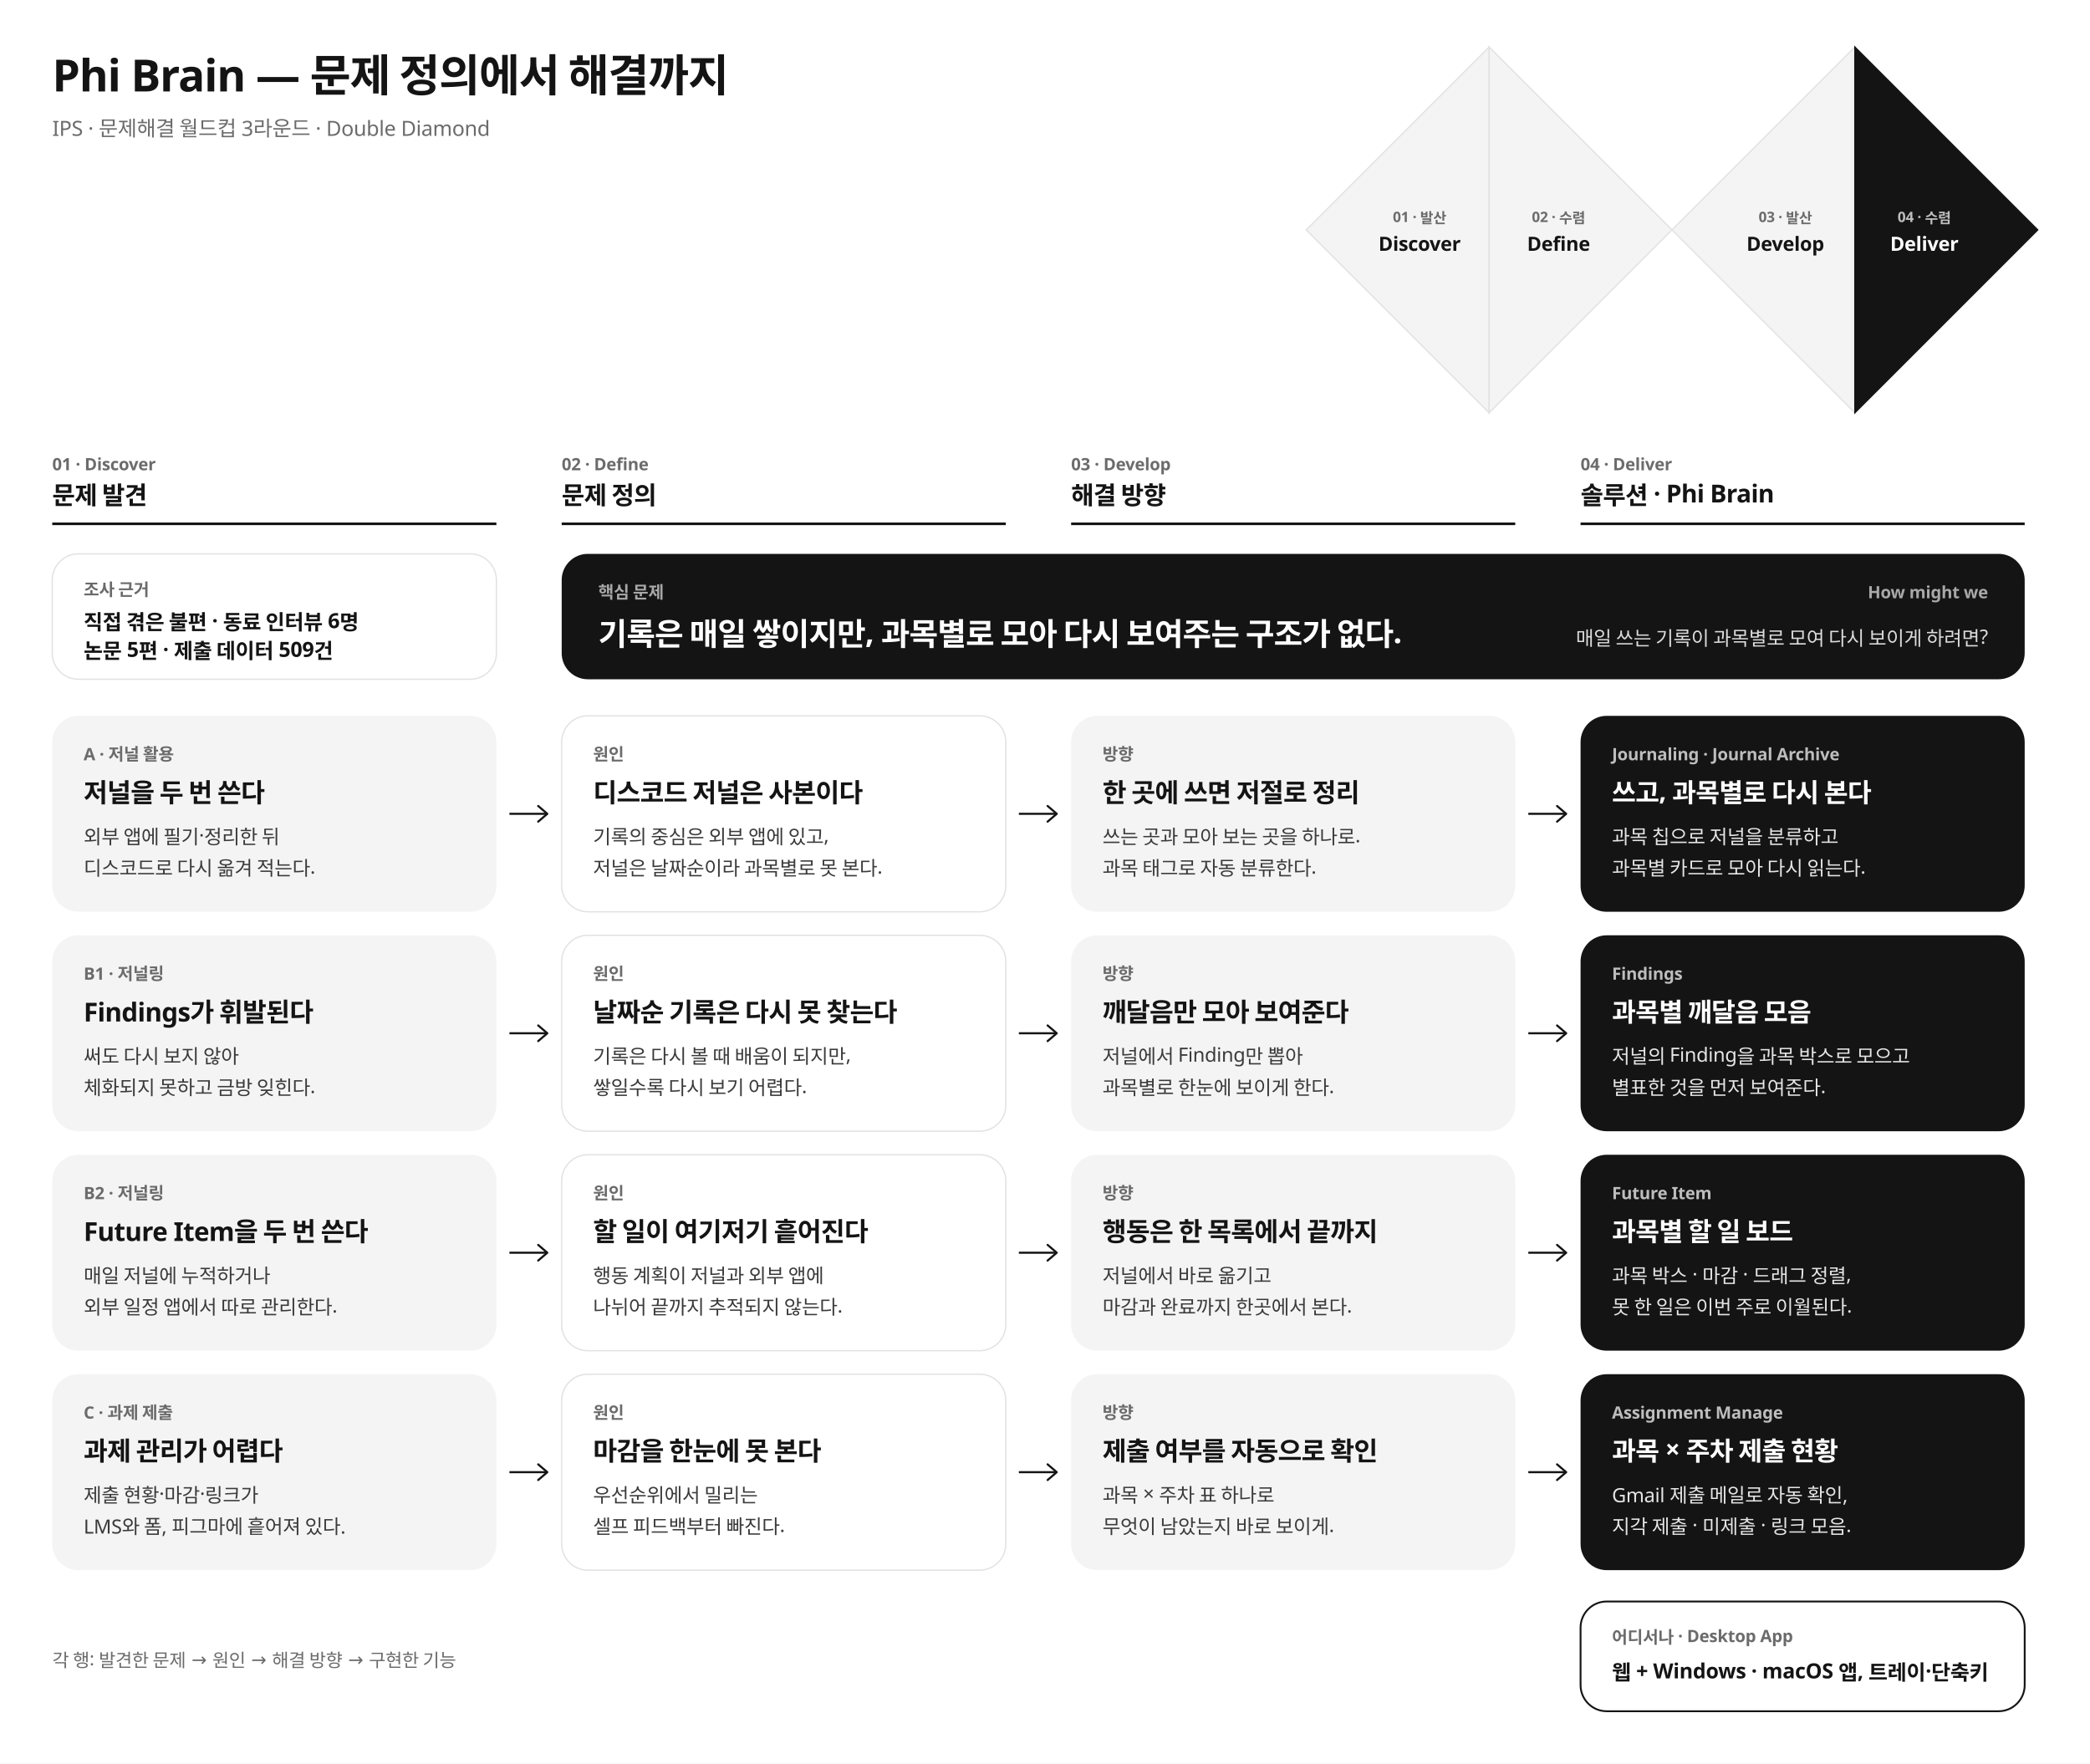
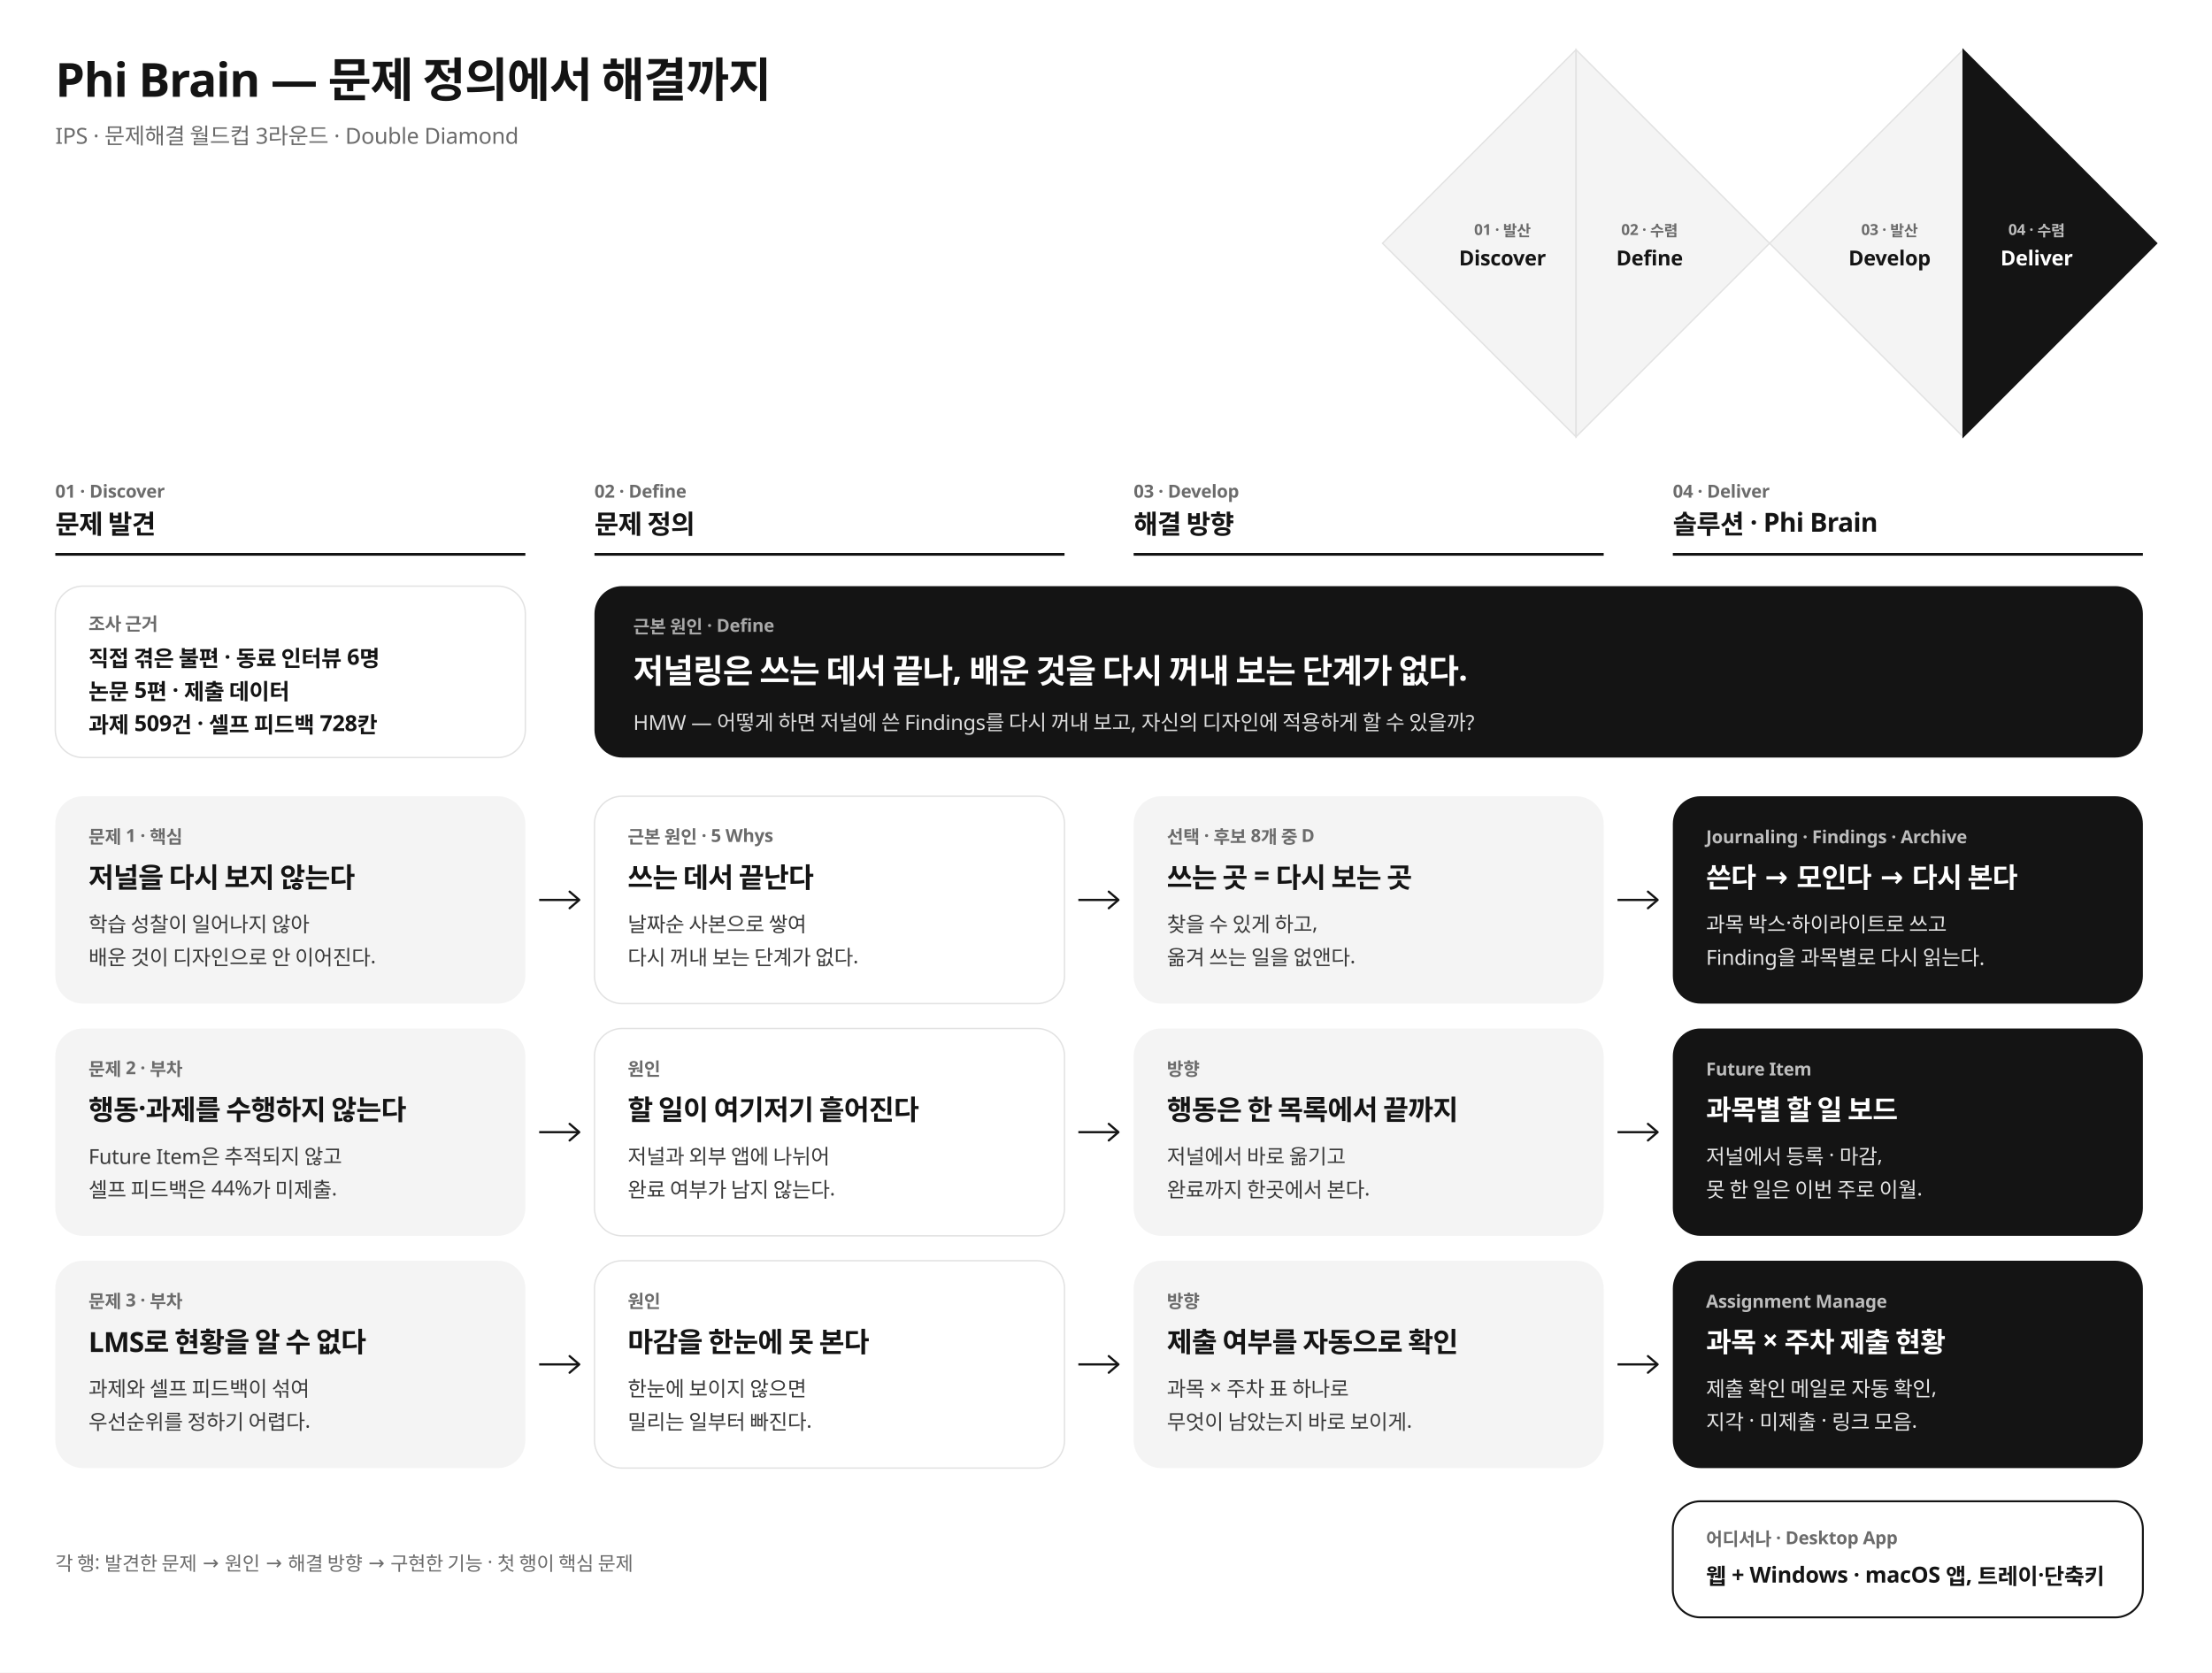
- <svg xmlns="http://www.w3.org/2000/svg" viewBox="0 0 1600 1350" width="1600" height="1350" font-family="Pretendard, 'Pretendard Variable', 'Apple SD Gothic Neo', 'Malgun Gothic', sans-serif">
-   <rect width="1600" height="1350" fill="#fff" />
+ <svg xmlns="http://www.w3.org/2000/svg" viewBox="0 0 1600 1210" width="1600" height="1210" font-family="Pretendard, 'Pretendard Variable', 'Apple SD Gothic Neo', 'Malgun Gothic', sans-serif">
+   <rect width="1600" height="1210" fill="#fff" />
  <text x="40" y="70" font-size="34" font-weight="700" fill="#141414" text-anchor="start" letter-spacing="-0.02em">Phi Brain — 문제 정의에서 해결까지</text>
  <text x="40" y="104" font-size="16" font-weight="500" fill="#6b6b6b" text-anchor="start" letter-spacing="-0.01em">IPS · 문제해결 월드컵 3라운드 · Double Diamond</text>
  <polygon points="1000,176 1140,36 1140,316" fill="#f4f4f4" stroke="#e2e2e2" stroke-width="1" />
  <text x="1086.8" y="170" font-size="11" font-weight="600" fill="#6b6b6b" text-anchor="middle" letter-spacing="-0.01em">01 · 발산</text>
  <text x="1086.8" y="192" font-size="15" font-weight="700" fill="#141414" text-anchor="middle" letter-spacing="-0.01em">Discover</text>
  <polygon points="1140,36 1280,176 1140,316" fill="#f4f4f4" stroke="#e2e2e2" stroke-width="1" />
  <text x="1193.2" y="170" font-size="11" font-weight="600" fill="#6b6b6b" text-anchor="middle" letter-spacing="-0.01em">02 · 수렴</text>
  <text x="1193.2" y="192" font-size="15" font-weight="700" fill="#141414" text-anchor="middle" letter-spacing="-0.01em">Define</text>
  <polygon points="1280,176 1420,36 1420,316" fill="#f4f4f4" stroke="#e2e2e2" stroke-width="1" />
  <text x="1366.8" y="170" font-size="11" font-weight="600" fill="#6b6b6b" text-anchor="middle" letter-spacing="-0.01em">03 · 발산</text>
  <text x="1366.8" y="192" font-size="15" font-weight="700" fill="#141414" text-anchor="middle" letter-spacing="-0.01em">Develop</text>
  <polygon points="1420,36 1560,176 1420,316" fill="#141414" stroke="#141414" stroke-width="1" />
  <text x="1473.2" y="170" font-size="11" font-weight="600" fill="#bdbdbd" text-anchor="middle" letter-spacing="-0.01em">04 · 수렴</text>
  <text x="1473.2" y="192" font-size="15" font-weight="700" fill="#fff" text-anchor="middle" letter-spacing="-0.01em">Deliver</text>
  <text x="40" y="360" font-size="13" font-weight="600" fill="#6b6b6b" text-anchor="start" letter-spacing="-0.01em">01 · Discover</text>
  <text x="40" y="386" font-size="19" font-weight="700" fill="#141414" text-anchor="start" letter-spacing="-0.02em">문제 발견</text>
  <rect x="40" y="400" width="340" height="2" fill="#141414" />
  <text x="430" y="360" font-size="13" font-weight="600" fill="#6b6b6b" text-anchor="start" letter-spacing="-0.01em">02 · Define</text>
  <text x="430" y="386" font-size="19" font-weight="700" fill="#141414" text-anchor="start" letter-spacing="-0.02em">문제 정의</text>
  <rect x="430" y="400" width="340" height="2" fill="#141414" />
  <text x="820" y="360" font-size="13" font-weight="600" fill="#6b6b6b" text-anchor="start" letter-spacing="-0.01em">03 · Develop</text>
  <text x="820" y="386" font-size="19" font-weight="700" fill="#141414" text-anchor="start" letter-spacing="-0.02em">해결 방향</text>
  <rect x="820" y="400" width="340" height="2" fill="#141414" />
  <text x="1210" y="360" font-size="13" font-weight="600" fill="#6b6b6b" text-anchor="start" letter-spacing="-0.01em">04 · Deliver</text>
  <text x="1210" y="386" font-size="19" font-weight="700" fill="#141414" text-anchor="start" letter-spacing="-0.02em">솔루션 · Phi Brain</text>
  <rect x="1210" y="400" width="340" height="2" fill="#141414" />
-   <rect x="40" y="424" width="340" height="96" rx="20" fill="#fff" stroke="#e2e2e2" />
+   <rect x="40" y="424" width="340" height="124" rx="20" fill="#fff" stroke="#e2e2e2" />
  <text x="64" y="456" font-size="13" font-weight="600" fill="#6b6b6b" text-anchor="start" letter-spacing="-0.01em">조사 근거</text>
  <text x="64" y="482" font-size="16" font-weight="600" fill="#141414" text-anchor="start" letter-spacing="-0.01em">직접 겪은 불편 · 동료 인터뷰 6명</text>
-   <text x="64" y="504" font-size="16" font-weight="600" fill="#141414" text-anchor="start" letter-spacing="-0.01em">논문 5편 · 제출 데이터 509건</text>
-   <rect x="430" y="424" width="1120" height="96" rx="20" fill="#141414" />
-   <text x="458" y="458" font-size="13" font-weight="600" fill="#a8a8a8" text-anchor="start" letter-spacing="-0.01em">핵심 문제</text>
-   <text x="458" y="494" font-size="24" font-weight="700" fill="#fff" text-anchor="start" letter-spacing="-0.02em">기록은 매일 쌓이지만, 과목별로 모아 다시 보여주는 구조가 없다.</text>
-   <text x="1522" y="458" font-size="13" font-weight="600" fill="#a8a8a8" text-anchor="end" letter-spacing="-0.01em">How might we</text>
-   <text x="1522" y="494" font-size="15" font-weight="500" fill="#dcdcdc" text-anchor="end" letter-spacing="-0.01em">매일 쓰는 기록이 과목별로 모여 다시 보이게 하려면?</text>
-   <rect x="40" y="548" width="340" height="150" rx="20" fill="#f4f4f4" />
-   <text x="64" y="582" font-size="13" font-weight="600" fill="#6b6b6b" text-anchor="start" letter-spacing="-0.01em">A · 저널 활용</text>
-   <text x="64" y="614" font-size="20" font-weight="700" fill="#141414" text-anchor="start" letter-spacing="-0.02em">저널을 두 번 쓴다</text>
-   <text x="64" y="646" font-size="15" font-weight="400" fill="#3a3a3a" text-anchor="start" letter-spacing="-0.01em">외부 앱에 필기·정리한 뒤</text>
-   <text x="64" y="670" font-size="15" font-weight="400" fill="#3a3a3a" text-anchor="start" letter-spacing="-0.01em">디스코드로 다시 옮겨 적는다.</text>
-   <path d="M390 623 H418" stroke="#141414" stroke-width="1.6" fill="none" />
-   <path d="M412 617 L419 623 L412 629" stroke="#141414" stroke-width="1.6" fill="none" stroke-linecap="round" stroke-linejoin="round" />
-   <rect x="430" y="548" width="340" height="150" rx="20" fill="#fff" stroke="#e2e2e2" />
-   <text x="454" y="582" font-size="13" font-weight="600" fill="#6b6b6b" text-anchor="start" letter-spacing="-0.01em">원인</text>
-   <text x="454" y="614" font-size="20" font-weight="700" fill="#141414" text-anchor="start" letter-spacing="-0.02em">디스코드 저널은 사본이다</text>
-   <text x="454" y="646" font-size="15" font-weight="400" fill="#3a3a3a" text-anchor="start" letter-spacing="-0.01em">기록의 중심은 외부 앱에 있고,</text>
-   <text x="454" y="670" font-size="15" font-weight="400" fill="#3a3a3a" text-anchor="start" letter-spacing="-0.01em">저널은 날짜순이라 과목별로 못 본다.</text>
-   <path d="M780 623 H808" stroke="#141414" stroke-width="1.6" fill="none" />
-   <path d="M802 617 L809 623 L802 629" stroke="#141414" stroke-width="1.6" fill="none" stroke-linecap="round" stroke-linejoin="round" />
-   <rect x="820" y="548" width="340" height="150" rx="20" fill="#f4f4f4" />
-   <text x="844" y="582" font-size="13" font-weight="600" fill="#6b6b6b" text-anchor="start" letter-spacing="-0.01em">방향</text>
-   <text x="844" y="614" font-size="20" font-weight="700" fill="#141414" text-anchor="start" letter-spacing="-0.02em">한 곳에 쓰면 저절로 정리</text>
-   <text x="844" y="646" font-size="15" font-weight="400" fill="#3a3a3a" text-anchor="start" letter-spacing="-0.01em">쓰는 곳과 모아 보는 곳을 하나로.</text>
-   <text x="844" y="670" font-size="15" font-weight="400" fill="#3a3a3a" text-anchor="start" letter-spacing="-0.01em">과목 태그로 자동 분류한다.</text>
-   <path d="M1170 623 H1198" stroke="#141414" stroke-width="1.6" fill="none" />
-   <path d="M1192 617 L1199 623 L1192 629" stroke="#141414" stroke-width="1.6" fill="none" stroke-linecap="round" stroke-linejoin="round" />
-   <rect x="1210" y="548" width="340" height="150" rx="20" fill="#141414" />
-   <text x="1234" y="582" font-size="13" font-weight="600" fill="#bdbdbd" text-anchor="start" letter-spacing="-0.01em">Journaling · Journal Archive</text>
-   <text x="1234" y="614" font-size="20" font-weight="700" fill="#fff" text-anchor="start" letter-spacing="-0.02em">쓰고, 과목별로 다시 본다</text>
-   <text x="1234" y="646" font-size="15" font-weight="400" fill="#e6e6e6" text-anchor="start" letter-spacing="-0.01em">과목 칩으로 저널을 분류하고</text>
-   <text x="1234" y="670" font-size="15" font-weight="400" fill="#e6e6e6" text-anchor="start" letter-spacing="-0.01em">과목별 카드로 모아 다시 읽는다.</text>
-   <rect x="40" y="716" width="340" height="150" rx="20" fill="#f4f4f4" />
-   <text x="64" y="750" font-size="13" font-weight="600" fill="#6b6b6b" text-anchor="start" letter-spacing="-0.01em">B1 · 저널링</text>
-   <text x="64" y="782" font-size="20" font-weight="700" fill="#141414" text-anchor="start" letter-spacing="-0.02em">Findings가 휘발된다</text>
-   <text x="64" y="814" font-size="15" font-weight="400" fill="#3a3a3a" text-anchor="start" letter-spacing="-0.01em">써도 다시 보지 않아</text>
-   <text x="64" y="838" font-size="15" font-weight="400" fill="#3a3a3a" text-anchor="start" letter-spacing="-0.01em">체화되지 못하고 금방 잊힌다.</text>
-   <path d="M390 791 H418" stroke="#141414" stroke-width="1.6" fill="none" />
-   <path d="M412 785 L419 791 L412 797" stroke="#141414" stroke-width="1.6" fill="none" stroke-linecap="round" stroke-linejoin="round" />
-   <rect x="430" y="716" width="340" height="150" rx="20" fill="#fff" stroke="#e2e2e2" />
-   <text x="454" y="750" font-size="13" font-weight="600" fill="#6b6b6b" text-anchor="start" letter-spacing="-0.01em">원인</text>
-   <text x="454" y="782" font-size="20" font-weight="700" fill="#141414" text-anchor="start" letter-spacing="-0.02em">날짜순 기록은 다시 못 찾는다</text>
-   <text x="454" y="814" font-size="15" font-weight="400" fill="#3a3a3a" text-anchor="start" letter-spacing="-0.01em">기록은 다시 볼 때 배움이 되지만,</text>
-   <text x="454" y="838" font-size="15" font-weight="400" fill="#3a3a3a" text-anchor="start" letter-spacing="-0.01em">쌓일수록 다시 보기 어렵다.</text>
-   <path d="M780 791 H808" stroke="#141414" stroke-width="1.6" fill="none" />
-   <path d="M802 785 L809 791 L802 797" stroke="#141414" stroke-width="1.6" fill="none" stroke-linecap="round" stroke-linejoin="round" />
-   <rect x="820" y="716" width="340" height="150" rx="20" fill="#f4f4f4" />
-   <text x="844" y="750" font-size="13" font-weight="600" fill="#6b6b6b" text-anchor="start" letter-spacing="-0.01em">방향</text>
-   <text x="844" y="782" font-size="20" font-weight="700" fill="#141414" text-anchor="start" letter-spacing="-0.02em">깨달음만 모아 보여준다</text>
-   <text x="844" y="814" font-size="15" font-weight="400" fill="#3a3a3a" text-anchor="start" letter-spacing="-0.01em">저널에서 Finding만 뽑아</text>
-   <text x="844" y="838" font-size="15" font-weight="400" fill="#3a3a3a" text-anchor="start" letter-spacing="-0.01em">과목별로 한눈에 보이게 한다.</text>
-   <path d="M1170 791 H1198" stroke="#141414" stroke-width="1.6" fill="none" />
-   <path d="M1192 785 L1199 791 L1192 797" stroke="#141414" stroke-width="1.6" fill="none" stroke-linecap="round" stroke-linejoin="round" />
-   <rect x="1210" y="716" width="340" height="150" rx="20" fill="#141414" />
-   <text x="1234" y="750" font-size="13" font-weight="600" fill="#bdbdbd" text-anchor="start" letter-spacing="-0.01em">Findings</text>
-   <text x="1234" y="782" font-size="20" font-weight="700" fill="#fff" text-anchor="start" letter-spacing="-0.02em">과목별 깨달음 모음</text>
-   <text x="1234" y="814" font-size="15" font-weight="400" fill="#e6e6e6" text-anchor="start" letter-spacing="-0.01em">저널의 Finding을 과목 박스로 모으고</text>
-   <text x="1234" y="838" font-size="15" font-weight="400" fill="#e6e6e6" text-anchor="start" letter-spacing="-0.01em">별표한 것을 먼저 보여준다.</text>
-   <rect x="40" y="884" width="340" height="150" rx="20" fill="#f4f4f4" />
-   <text x="64" y="918" font-size="13" font-weight="600" fill="#6b6b6b" text-anchor="start" letter-spacing="-0.01em">B2 · 저널링</text>
-   <text x="64" y="950" font-size="20" font-weight="700" fill="#141414" text-anchor="start" letter-spacing="-0.02em">Future Item을 두 번 쓴다</text>
-   <text x="64" y="982" font-size="15" font-weight="400" fill="#3a3a3a" text-anchor="start" letter-spacing="-0.01em">매일 저널에 누적하거나</text>
-   <text x="64" y="1006" font-size="15" font-weight="400" fill="#3a3a3a" text-anchor="start" letter-spacing="-0.01em">외부 일정 앱에서 따로 관리한다.</text>
-   <path d="M390 959 H418" stroke="#141414" stroke-width="1.6" fill="none" />
-   <path d="M412 953 L419 959 L412 965" stroke="#141414" stroke-width="1.6" fill="none" stroke-linecap="round" stroke-linejoin="round" />
-   <rect x="430" y="884" width="340" height="150" rx="20" fill="#fff" stroke="#e2e2e2" />
-   <text x="454" y="918" font-size="13" font-weight="600" fill="#6b6b6b" text-anchor="start" letter-spacing="-0.01em">원인</text>
-   <text x="454" y="950" font-size="20" font-weight="700" fill="#141414" text-anchor="start" letter-spacing="-0.02em">할 일이 여기저기 흩어진다</text>
-   <text x="454" y="982" font-size="15" font-weight="400" fill="#3a3a3a" text-anchor="start" letter-spacing="-0.01em">행동 계획이 저널과 외부 앱에</text>
-   <text x="454" y="1006" font-size="15" font-weight="400" fill="#3a3a3a" text-anchor="start" letter-spacing="-0.01em">나뉘어 끝까지 추적되지 않는다.</text>
-   <path d="M780 959 H808" stroke="#141414" stroke-width="1.6" fill="none" />
-   <path d="M802 953 L809 959 L802 965" stroke="#141414" stroke-width="1.6" fill="none" stroke-linecap="round" stroke-linejoin="round" />
-   <rect x="820" y="884" width="340" height="150" rx="20" fill="#f4f4f4" />
-   <text x="844" y="918" font-size="13" font-weight="600" fill="#6b6b6b" text-anchor="start" letter-spacing="-0.01em">방향</text>
-   <text x="844" y="950" font-size="20" font-weight="700" fill="#141414" text-anchor="start" letter-spacing="-0.02em">행동은 한 목록에서 끝까지</text>
-   <text x="844" y="982" font-size="15" font-weight="400" fill="#3a3a3a" text-anchor="start" letter-spacing="-0.01em">저널에서 바로 옮기고</text>
-   <text x="844" y="1006" font-size="15" font-weight="400" fill="#3a3a3a" text-anchor="start" letter-spacing="-0.01em">마감과 완료까지 한곳에서 본다.</text>
-   <path d="M1170 959 H1198" stroke="#141414" stroke-width="1.6" fill="none" />
-   <path d="M1192 953 L1199 959 L1192 965" stroke="#141414" stroke-width="1.6" fill="none" stroke-linecap="round" stroke-linejoin="round" />
-   <rect x="1210" y="884" width="340" height="150" rx="20" fill="#141414" />
-   <text x="1234" y="918" font-size="13" font-weight="600" fill="#bdbdbd" text-anchor="start" letter-spacing="-0.01em">Future Item</text>
-   <text x="1234" y="950" font-size="20" font-weight="700" fill="#fff" text-anchor="start" letter-spacing="-0.02em">과목별 할 일 보드</text>
-   <text x="1234" y="982" font-size="15" font-weight="400" fill="#e6e6e6" text-anchor="start" letter-spacing="-0.01em">과목 박스 · 마감 · 드래그 정렬,</text>
-   <text x="1234" y="1006" font-size="15" font-weight="400" fill="#e6e6e6" text-anchor="start" letter-spacing="-0.01em">못 한 일은 이번 주로 이월된다.</text>
-   <rect x="40" y="1052" width="340" height="150" rx="20" fill="#f4f4f4" />
-   <text x="64" y="1086" font-size="13" font-weight="600" fill="#6b6b6b" text-anchor="start" letter-spacing="-0.01em">C · 과제 제출</text>
-   <text x="64" y="1118" font-size="20" font-weight="700" fill="#141414" text-anchor="start" letter-spacing="-0.02em">과제 관리가 어렵다</text>
-   <text x="64" y="1150" font-size="15" font-weight="400" fill="#3a3a3a" text-anchor="start" letter-spacing="-0.01em">제출 현황·마감·링크가</text>
-   <text x="64" y="1174" font-size="15" font-weight="400" fill="#3a3a3a" text-anchor="start" letter-spacing="-0.01em">LMS와 폼, 피그마에 흩어져 있다.</text>
-   <path d="M390 1127 H418" stroke="#141414" stroke-width="1.6" fill="none" />
-   <path d="M412 1121 L419 1127 L412 1133" stroke="#141414" stroke-width="1.6" fill="none" stroke-linecap="round" stroke-linejoin="round" />
-   <rect x="430" y="1052" width="340" height="150" rx="20" fill="#fff" stroke="#e2e2e2" />
-   <text x="454" y="1086" font-size="13" font-weight="600" fill="#6b6b6b" text-anchor="start" letter-spacing="-0.01em">원인</text>
-   <text x="454" y="1118" font-size="20" font-weight="700" fill="#141414" text-anchor="start" letter-spacing="-0.02em">마감을 한눈에 못 본다</text>
-   <text x="454" y="1150" font-size="15" font-weight="400" fill="#3a3a3a" text-anchor="start" letter-spacing="-0.01em">우선순위에서 밀리는</text>
-   <text x="454" y="1174" font-size="15" font-weight="400" fill="#3a3a3a" text-anchor="start" letter-spacing="-0.01em">셀프 피드백부터 빠진다.</text>
-   <path d="M780 1127 H808" stroke="#141414" stroke-width="1.6" fill="none" />
-   <path d="M802 1121 L809 1127 L802 1133" stroke="#141414" stroke-width="1.6" fill="none" stroke-linecap="round" stroke-linejoin="round" />
-   <rect x="820" y="1052" width="340" height="150" rx="20" fill="#f4f4f4" />
-   <text x="844" y="1086" font-size="13" font-weight="600" fill="#6b6b6b" text-anchor="start" letter-spacing="-0.01em">방향</text>
-   <text x="844" y="1118" font-size="20" font-weight="700" fill="#141414" text-anchor="start" letter-spacing="-0.02em">제출 여부를 자동으로 확인</text>
-   <text x="844" y="1150" font-size="15" font-weight="400" fill="#3a3a3a" text-anchor="start" letter-spacing="-0.01em">과목 × 주차 표 하나로</text>
-   <text x="844" y="1174" font-size="15" font-weight="400" fill="#3a3a3a" text-anchor="start" letter-spacing="-0.01em">무엇이 남았는지 바로 보이게.</text>
-   <path d="M1170 1127 H1198" stroke="#141414" stroke-width="1.6" fill="none" />
-   <path d="M1192 1121 L1199 1127 L1192 1133" stroke="#141414" stroke-width="1.6" fill="none" stroke-linecap="round" stroke-linejoin="round" />
-   <rect x="1210" y="1052" width="340" height="150" rx="20" fill="#141414" />
-   <text x="1234" y="1086" font-size="13" font-weight="600" fill="#bdbdbd" text-anchor="start" letter-spacing="-0.01em">Assignment Manage</text>
-   <text x="1234" y="1118" font-size="20" font-weight="700" fill="#fff" text-anchor="start" letter-spacing="-0.02em">과목 × 주차 제출 현황</text>
-   <text x="1234" y="1150" font-size="15" font-weight="400" fill="#e6e6e6" text-anchor="start" letter-spacing="-0.01em">Gmail 제출 메일로 자동 확인,</text>
-   <text x="1234" y="1174" font-size="15" font-weight="400" fill="#e6e6e6" text-anchor="start" letter-spacing="-0.01em">지각 제출 · 미제출 · 링크 모음.</text>
-   <rect x="1210" y="1226" width="340" height="84" rx="20" fill="#fff" stroke="#141414" stroke-width="1.4" />
-   <text x="1234" y="1258" font-size="13" font-weight="600" fill="#6b6b6b" text-anchor="start" letter-spacing="-0.01em">어디서나 · Desktop App</text>
-   <text x="1234" y="1286" font-size="16" font-weight="600" fill="#141414" text-anchor="start" letter-spacing="-0.01em">웹 + Windows · macOS 앱, 트레이·단축키</text>
-   <text x="40" y="1276" font-size="14" font-weight="500" fill="#6b6b6b" text-anchor="start" letter-spacing="-0.01em">각 행: 발견한 문제 → 원인 → 해결 방향 → 구현한 기능</text>
+   <text x="64" y="506" font-size="16" font-weight="600" fill="#141414" text-anchor="start" letter-spacing="-0.01em">논문 5편 · 제출 데이터</text>
+   <text x="64" y="530" font-size="16" font-weight="600" fill="#141414" text-anchor="start" letter-spacing="-0.01em">과제 509건 · 셀프 피드백 728칸</text>
+   <rect x="430" y="424" width="1120" height="124" rx="20" fill="#141414" />
+   <text x="458" y="458" font-size="13" font-weight="600" fill="#a8a8a8" text-anchor="start" letter-spacing="-0.01em">근본 원인 · Define</text>
+   <text x="458" y="494" font-size="24" font-weight="700" fill="#fff" text-anchor="start" letter-spacing="-0.02em">저널링은 쓰는 데서 끝나, 배운 것을 다시 꺼내 보는 단계가 없다.</text>
+   <text x="458" y="528" font-size="15" font-weight="500" fill="#dcdcdc" text-anchor="start" letter-spacing="-0.01em">HMW — 어떻게 하면 저널에 쓴 Findings를 다시 꺼내 보고, 자신의 디자인에 적용하게 할 수 있을까?</text>
+   <rect x="40" y="576" width="340" height="150" rx="20" fill="#f4f4f4" />
+   <text x="64" y="610" font-size="13" font-weight="600" fill="#6b6b6b" text-anchor="start" letter-spacing="-0.01em">문제 1 · 핵심</text>
+   <text x="64" y="642" font-size="20" font-weight="700" fill="#141414" text-anchor="start" letter-spacing="-0.02em">저널을 다시 보지 않는다</text>
+   <text x="64" y="674" font-size="15" font-weight="400" fill="#3a3a3a" text-anchor="start" letter-spacing="-0.01em">학습 성찰이 일어나지 않아</text>
+   <text x="64" y="698" font-size="15" font-weight="400" fill="#3a3a3a" text-anchor="start" letter-spacing="-0.01em">배운 것이 디자인으로 안 이어진다.</text>
+   <path d="M390 651 H418" stroke="#141414" stroke-width="1.6" fill="none" />
+   <path d="M412 645 L419 651 L412 657" stroke="#141414" stroke-width="1.6" fill="none" stroke-linecap="round" stroke-linejoin="round" />
+   <rect x="430" y="576" width="340" height="150" rx="20" fill="#fff" stroke="#e2e2e2" />
+   <text x="454" y="610" font-size="13" font-weight="600" fill="#6b6b6b" text-anchor="start" letter-spacing="-0.01em">근본 원인 · 5 Whys</text>
+   <text x="454" y="642" font-size="20" font-weight="700" fill="#141414" text-anchor="start" letter-spacing="-0.02em">쓰는 데서 끝난다</text>
+   <text x="454" y="674" font-size="15" font-weight="400" fill="#3a3a3a" text-anchor="start" letter-spacing="-0.01em">날짜순 사본으로 쌓여</text>
+   <text x="454" y="698" font-size="15" font-weight="400" fill="#3a3a3a" text-anchor="start" letter-spacing="-0.01em">다시 꺼내 보는 단계가 없다.</text>
+   <path d="M780 651 H808" stroke="#141414" stroke-width="1.6" fill="none" />
+   <path d="M802 645 L809 651 L802 657" stroke="#141414" stroke-width="1.6" fill="none" stroke-linecap="round" stroke-linejoin="round" />
+   <rect x="820" y="576" width="340" height="150" rx="20" fill="#f4f4f4" />
+   <text x="844" y="610" font-size="13" font-weight="600" fill="#6b6b6b" text-anchor="start" letter-spacing="-0.01em">선택 · 후보 8개 중 D</text>
+   <text x="844" y="642" font-size="20" font-weight="700" fill="#141414" text-anchor="start" letter-spacing="-0.02em">쓰는 곳 = 다시 보는 곳</text>
+   <text x="844" y="674" font-size="15" font-weight="400" fill="#3a3a3a" text-anchor="start" letter-spacing="-0.01em">찾을 수 있게 하고,</text>
+   <text x="844" y="698" font-size="15" font-weight="400" fill="#3a3a3a" text-anchor="start" letter-spacing="-0.01em">옮겨 쓰는 일을 없앤다.</text>
+   <path d="M1170 651 H1198" stroke="#141414" stroke-width="1.6" fill="none" />
+   <path d="M1192 645 L1199 651 L1192 657" stroke="#141414" stroke-width="1.6" fill="none" stroke-linecap="round" stroke-linejoin="round" />
+   <rect x="1210" y="576" width="340" height="150" rx="20" fill="#141414" />
+   <text x="1234" y="610" font-size="13" font-weight="600" fill="#bdbdbd" text-anchor="start" letter-spacing="-0.01em">Journaling · Findings · Archive</text>
+   <text x="1234" y="642" font-size="20" font-weight="700" fill="#fff" text-anchor="start" letter-spacing="-0.02em">쓴다 → 모인다 → 다시 본다</text>
+   <text x="1234" y="674" font-size="15" font-weight="400" fill="#e6e6e6" text-anchor="start" letter-spacing="-0.01em">과목 박스·하이라이트로 쓰고</text>
+   <text x="1234" y="698" font-size="15" font-weight="400" fill="#e6e6e6" text-anchor="start" letter-spacing="-0.01em">Finding을 과목별로 다시 읽는다.</text>
+   <rect x="40" y="744" width="340" height="150" rx="20" fill="#f4f4f4" />
+   <text x="64" y="778" font-size="13" font-weight="600" fill="#6b6b6b" text-anchor="start" letter-spacing="-0.01em">문제 2 · 부차</text>
+   <text x="64" y="810" font-size="20" font-weight="700" fill="#141414" text-anchor="start" letter-spacing="-0.02em">행동·과제를 수행하지 않는다</text>
+   <text x="64" y="842" font-size="15" font-weight="400" fill="#3a3a3a" text-anchor="start" letter-spacing="-0.01em">Future Item은 추적되지 않고</text>
+   <text x="64" y="866" font-size="15" font-weight="400" fill="#3a3a3a" text-anchor="start" letter-spacing="-0.01em">셀프 피드백은 44%가 미제출.</text>
+   <path d="M390 819 H418" stroke="#141414" stroke-width="1.6" fill="none" />
+   <path d="M412 813 L419 819 L412 825" stroke="#141414" stroke-width="1.6" fill="none" stroke-linecap="round" stroke-linejoin="round" />
+   <rect x="430" y="744" width="340" height="150" rx="20" fill="#fff" stroke="#e2e2e2" />
+   <text x="454" y="778" font-size="13" font-weight="600" fill="#6b6b6b" text-anchor="start" letter-spacing="-0.01em">원인</text>
+   <text x="454" y="810" font-size="20" font-weight="700" fill="#141414" text-anchor="start" letter-spacing="-0.02em">할 일이 여기저기 흩어진다</text>
+   <text x="454" y="842" font-size="15" font-weight="400" fill="#3a3a3a" text-anchor="start" letter-spacing="-0.01em">저널과 외부 앱에 나뉘어</text>
+   <text x="454" y="866" font-size="15" font-weight="400" fill="#3a3a3a" text-anchor="start" letter-spacing="-0.01em">완료 여부가 남지 않는다.</text>
+   <path d="M780 819 H808" stroke="#141414" stroke-width="1.6" fill="none" />
+   <path d="M802 813 L809 819 L802 825" stroke="#141414" stroke-width="1.6" fill="none" stroke-linecap="round" stroke-linejoin="round" />
+   <rect x="820" y="744" width="340" height="150" rx="20" fill="#f4f4f4" />
+   <text x="844" y="778" font-size="13" font-weight="600" fill="#6b6b6b" text-anchor="start" letter-spacing="-0.01em">방향</text>
+   <text x="844" y="810" font-size="20" font-weight="700" fill="#141414" text-anchor="start" letter-spacing="-0.02em">행동은 한 목록에서 끝까지</text>
+   <text x="844" y="842" font-size="15" font-weight="400" fill="#3a3a3a" text-anchor="start" letter-spacing="-0.01em">저널에서 바로 옮기고</text>
+   <text x="844" y="866" font-size="15" font-weight="400" fill="#3a3a3a" text-anchor="start" letter-spacing="-0.01em">완료까지 한곳에서 본다.</text>
+   <path d="M1170 819 H1198" stroke="#141414" stroke-width="1.6" fill="none" />
+   <path d="M1192 813 L1199 819 L1192 825" stroke="#141414" stroke-width="1.6" fill="none" stroke-linecap="round" stroke-linejoin="round" />
+   <rect x="1210" y="744" width="340" height="150" rx="20" fill="#141414" />
+   <text x="1234" y="778" font-size="13" font-weight="600" fill="#bdbdbd" text-anchor="start" letter-spacing="-0.01em">Future Item</text>
+   <text x="1234" y="810" font-size="20" font-weight="700" fill="#fff" text-anchor="start" letter-spacing="-0.02em">과목별 할 일 보드</text>
+   <text x="1234" y="842" font-size="15" font-weight="400" fill="#e6e6e6" text-anchor="start" letter-spacing="-0.01em">저널에서 등록 · 마감,</text>
+   <text x="1234" y="866" font-size="15" font-weight="400" fill="#e6e6e6" text-anchor="start" letter-spacing="-0.01em">못 한 일은 이번 주로 이월.</text>
+   <rect x="40" y="912" width="340" height="150" rx="20" fill="#f4f4f4" />
+   <text x="64" y="946" font-size="13" font-weight="600" fill="#6b6b6b" text-anchor="start" letter-spacing="-0.01em">문제 3 · 부차</text>
+   <text x="64" y="978" font-size="20" font-weight="700" fill="#141414" text-anchor="start" letter-spacing="-0.02em">LMS로 현황을 알 수 없다</text>
+   <text x="64" y="1010" font-size="15" font-weight="400" fill="#3a3a3a" text-anchor="start" letter-spacing="-0.01em">과제와 셀프 피드백이 섞여</text>
+   <text x="64" y="1034" font-size="15" font-weight="400" fill="#3a3a3a" text-anchor="start" letter-spacing="-0.01em">우선순위를 정하기 어렵다.</text>
+   <path d="M390 987 H418" stroke="#141414" stroke-width="1.6" fill="none" />
+   <path d="M412 981 L419 987 L412 993" stroke="#141414" stroke-width="1.6" fill="none" stroke-linecap="round" stroke-linejoin="round" />
+   <rect x="430" y="912" width="340" height="150" rx="20" fill="#fff" stroke="#e2e2e2" />
+   <text x="454" y="946" font-size="13" font-weight="600" fill="#6b6b6b" text-anchor="start" letter-spacing="-0.01em">원인</text>
+   <text x="454" y="978" font-size="20" font-weight="700" fill="#141414" text-anchor="start" letter-spacing="-0.02em">마감을 한눈에 못 본다</text>
+   <text x="454" y="1010" font-size="15" font-weight="400" fill="#3a3a3a" text-anchor="start" letter-spacing="-0.01em">한눈에 보이지 않으면</text>
+   <text x="454" y="1034" font-size="15" font-weight="400" fill="#3a3a3a" text-anchor="start" letter-spacing="-0.01em">밀리는 일부터 빠진다.</text>
+   <path d="M780 987 H808" stroke="#141414" stroke-width="1.6" fill="none" />
+   <path d="M802 981 L809 987 L802 993" stroke="#141414" stroke-width="1.6" fill="none" stroke-linecap="round" stroke-linejoin="round" />
+   <rect x="820" y="912" width="340" height="150" rx="20" fill="#f4f4f4" />
+   <text x="844" y="946" font-size="13" font-weight="600" fill="#6b6b6b" text-anchor="start" letter-spacing="-0.01em">방향</text>
+   <text x="844" y="978" font-size="20" font-weight="700" fill="#141414" text-anchor="start" letter-spacing="-0.02em">제출 여부를 자동으로 확인</text>
+   <text x="844" y="1010" font-size="15" font-weight="400" fill="#3a3a3a" text-anchor="start" letter-spacing="-0.01em">과목 × 주차 표 하나로</text>
+   <text x="844" y="1034" font-size="15" font-weight="400" fill="#3a3a3a" text-anchor="start" letter-spacing="-0.01em">무엇이 남았는지 바로 보이게.</text>
+   <path d="M1170 987 H1198" stroke="#141414" stroke-width="1.6" fill="none" />
+   <path d="M1192 981 L1199 987 L1192 993" stroke="#141414" stroke-width="1.6" fill="none" stroke-linecap="round" stroke-linejoin="round" />
+   <rect x="1210" y="912" width="340" height="150" rx="20" fill="#141414" />
+   <text x="1234" y="946" font-size="13" font-weight="600" fill="#bdbdbd" text-anchor="start" letter-spacing="-0.01em">Assignment Manage</text>
+   <text x="1234" y="978" font-size="20" font-weight="700" fill="#fff" text-anchor="start" letter-spacing="-0.02em">과목 × 주차 제출 현황</text>
+   <text x="1234" y="1010" font-size="15" font-weight="400" fill="#e6e6e6" text-anchor="start" letter-spacing="-0.01em">제출 확인 메일로 자동 확인,</text>
+   <text x="1234" y="1034" font-size="15" font-weight="400" fill="#e6e6e6" text-anchor="start" letter-spacing="-0.01em">지각 · 미제출 · 링크 모음.</text>
+   <rect x="1210" y="1086" width="340" height="84" rx="20" fill="#fff" stroke="#141414" stroke-width="1.4" />
+   <text x="1234" y="1118" font-size="13" font-weight="600" fill="#6b6b6b" text-anchor="start" letter-spacing="-0.01em">어디서나 · Desktop App</text>
+   <text x="1234" y="1146" font-size="16" font-weight="600" fill="#141414" text-anchor="start" letter-spacing="-0.01em">웹 + Windows · macOS 앱, 트레이·단축키</text>
+   <text x="40" y="1136" font-size="14" font-weight="500" fill="#6b6b6b" text-anchor="start" letter-spacing="-0.01em">각 행: 발견한 문제 → 원인 → 해결 방향 → 구현한 기능 · 첫 행이 핵심 문제</text>
</svg>
